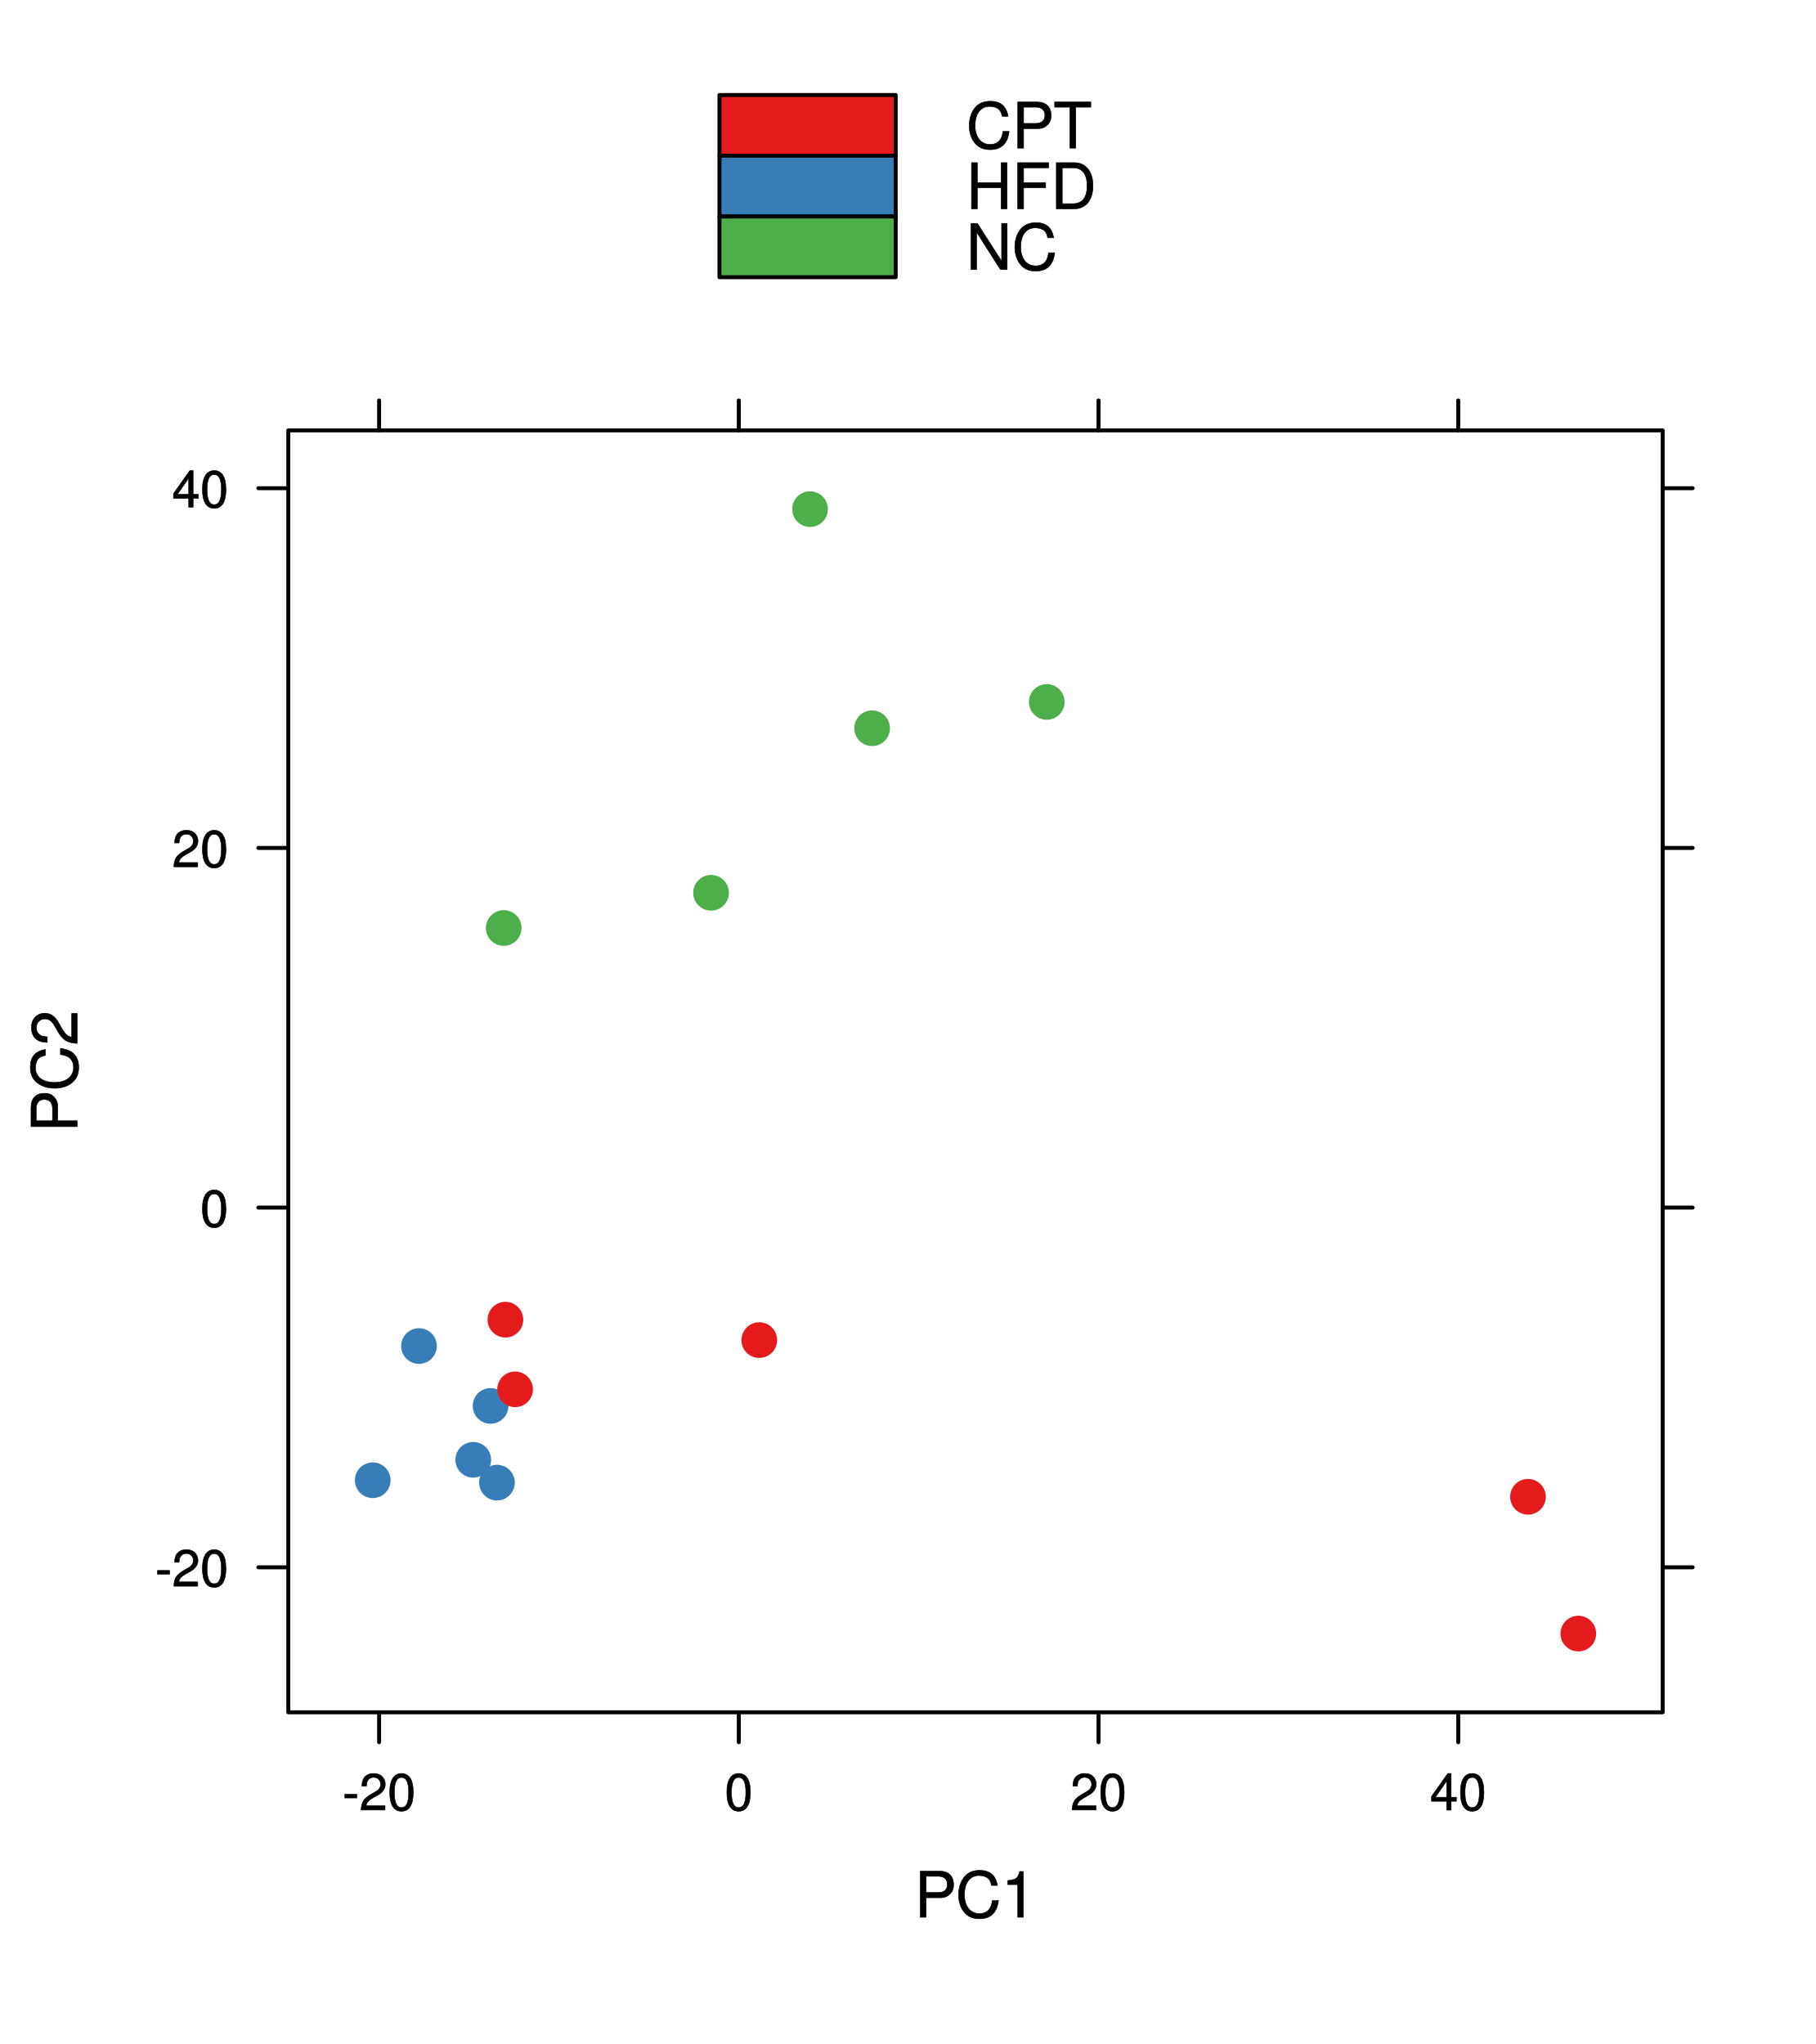
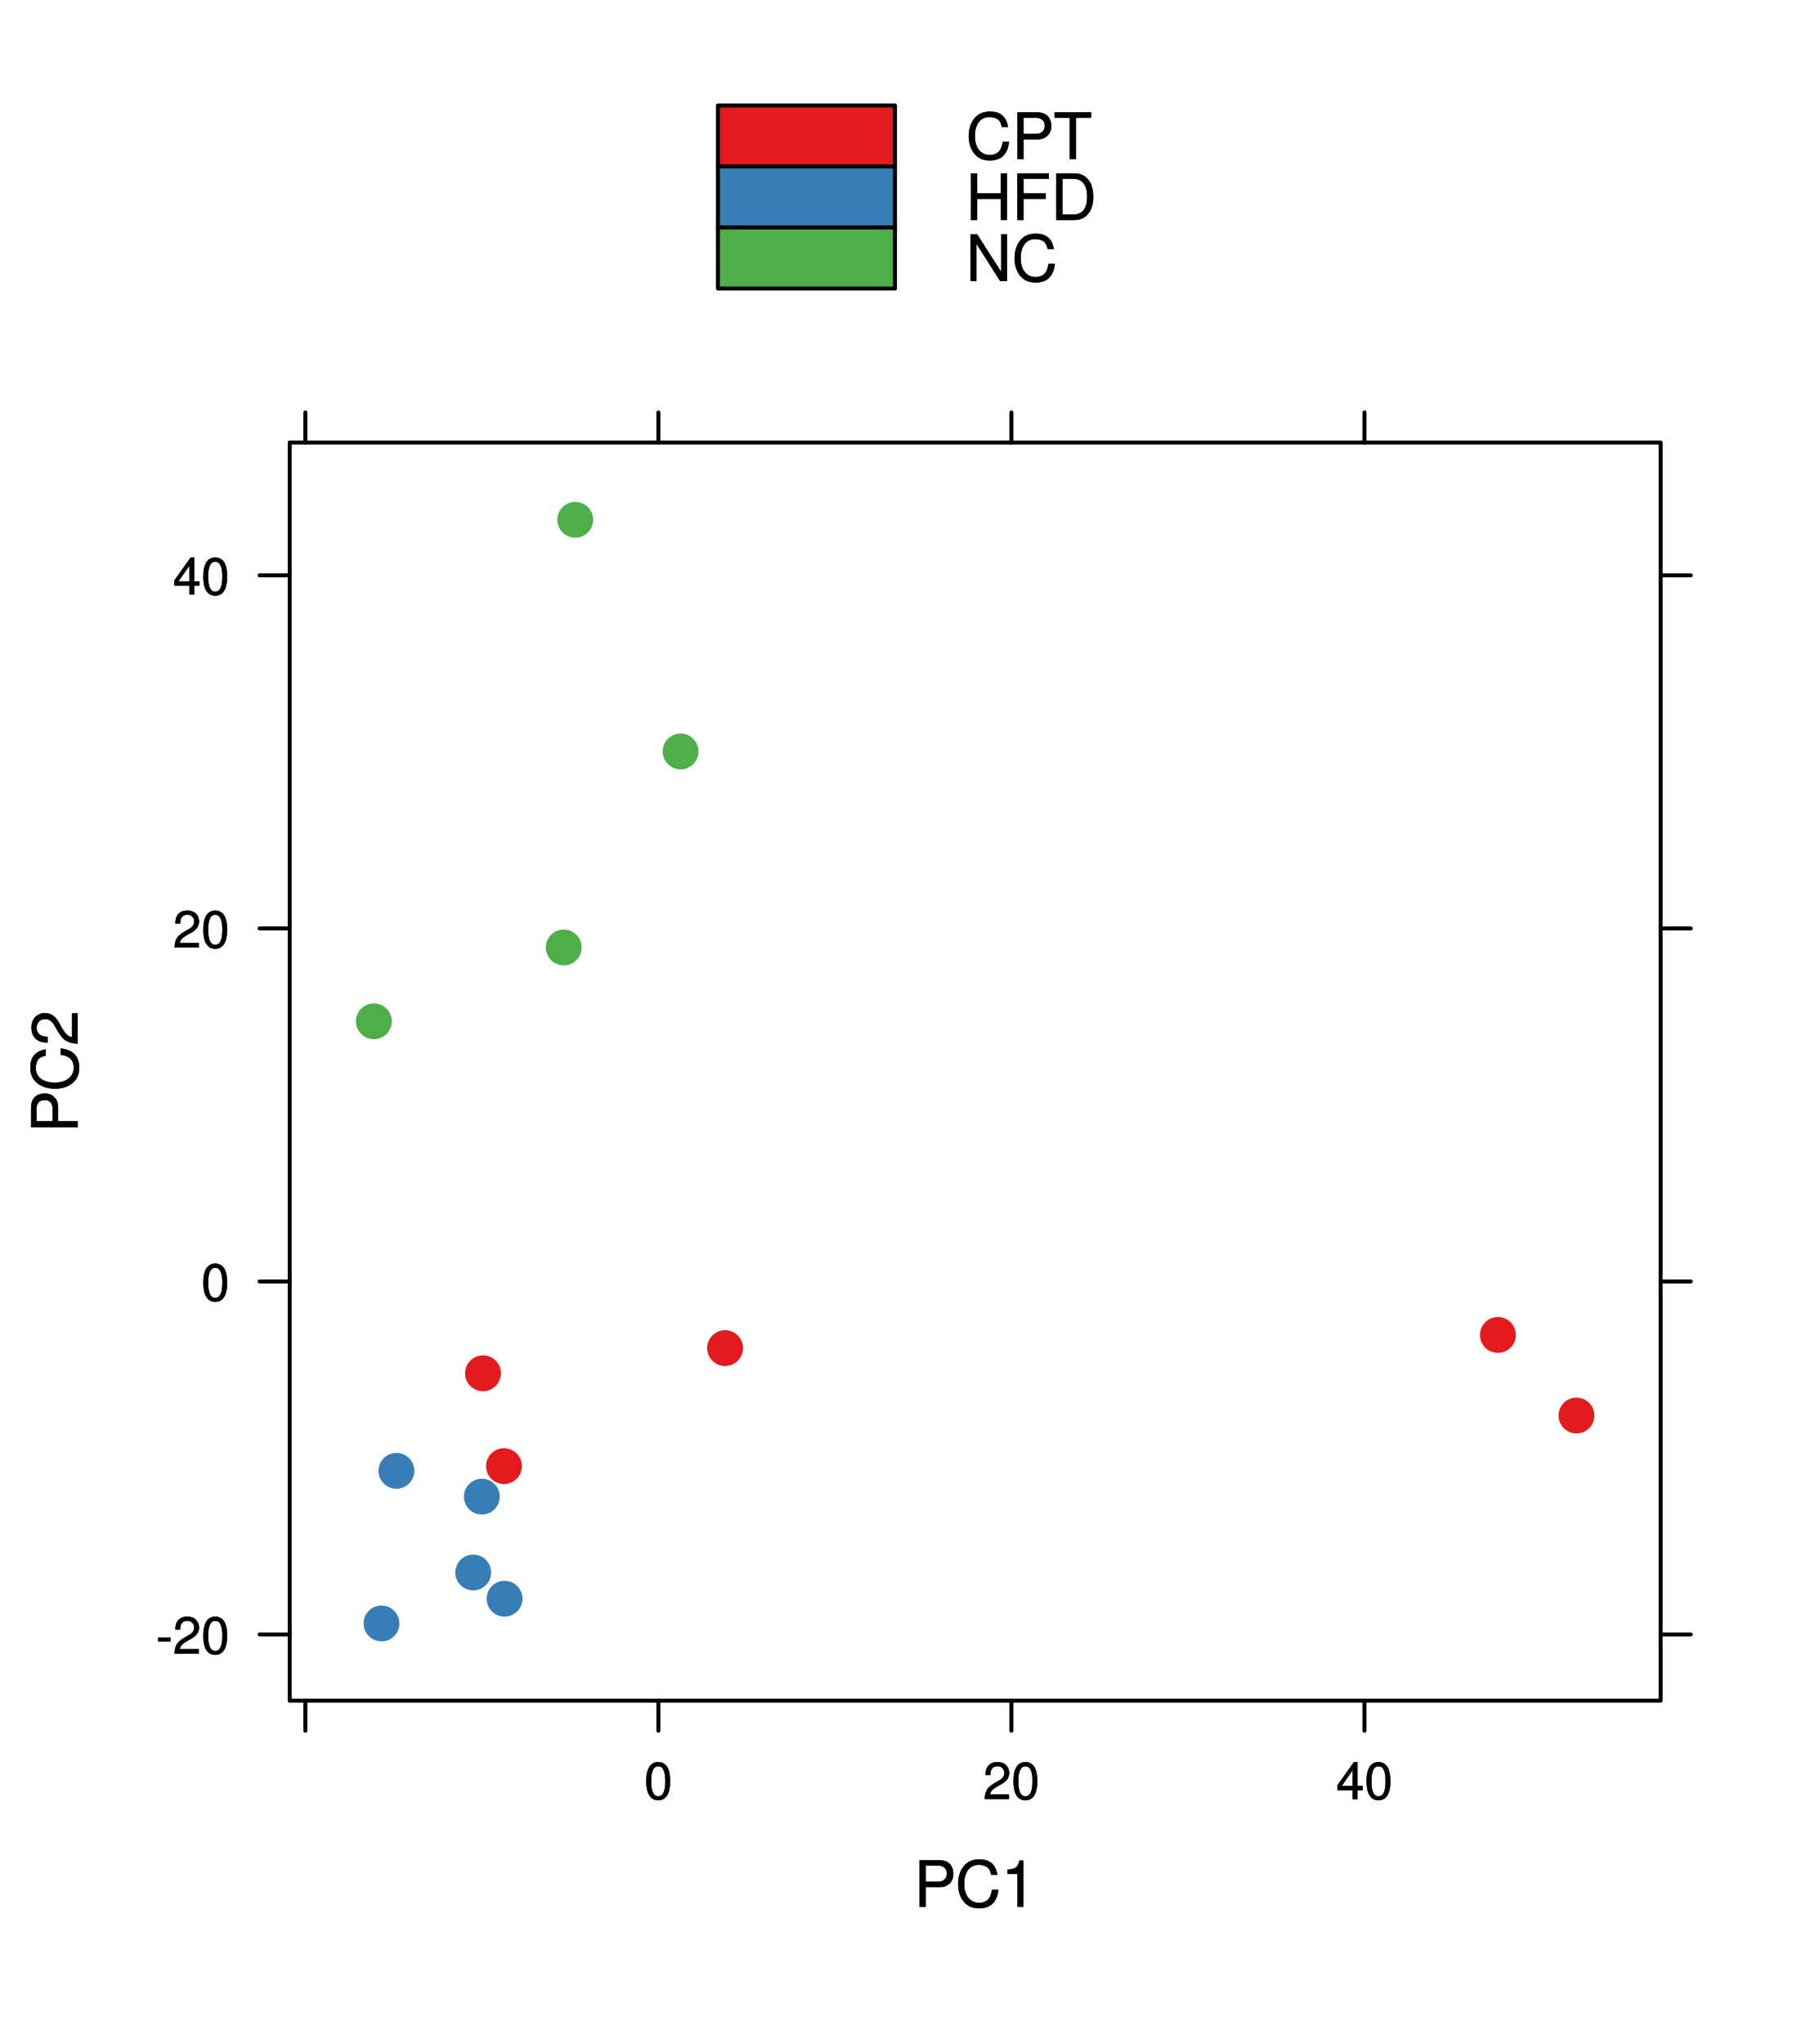
- <svg xmlns="http://www.w3.org/2000/svg" width="343.77px" height="386.97px" viewBox="0 0 343.77 386.97" version="1.1" id="Fig:pca">
-   <g transform="translate(0, 386.97) scale(1, -1)">
+ <svg xmlns="http://www.w3.org/2000/svg" width="341.88px" height="385.08px" viewBox="0 0 341.88 385.08" version="1.1" id="Fig:pca">
+   <g transform="translate(0, 385.08) scale(1, -1)">
    <g id="Fig:pcagridSVG" fill="none" stroke="rgb(0,0,0)" stroke-dasharray="none" stroke-width="0.75" font-size="12" font-family="Helvetica, Arial, FreeSans, Liberation Sans, Nimbus Sans L, sans-serif" opacity="1" stroke-linecap="round" stroke-linejoin="round" stroke-miterlimit="10" stroke-opacity="1" fill-opacity="0" font-weight="normal" font-style="normal">
      <defs>
        <symbol id="Fig:pcagridSVG.pch19" viewBox="-5 -5 10 10" overflow="visible">
          <circle cx="0" cy="0" r="3.75" />
        </symbol>
      </defs>
      <g id="Fig:pcaplot_01.background.1">
-         <rect id="Fig:pcaplot_01.background.1.1" x="0" y="0" width="343.77" height="386.97" transform="" fill="none" stroke="none" stroke-opacity="0" fill-opacity="0" />
+         <rect id="Fig:pcaplot_01.background.1.1" x="0" y="0" width="341.88" height="385.08" transform="" fill="none" stroke="none" stroke-opacity="0" fill-opacity="0" />
      </g>
      <g id="Fig:pcaplot_01.toplevel.vp.1" font-size="12">
        <g id="Fig:pcaplot_01.main.vp.1">
-           <g id="Fig:pcaGRID.VP.132.1">
+           <g id="Fig:pcaGRID.VP.659.1">
            <g id="Fig:pcaplot_01.key.frame.1">
-               <g id="Fig:pcaGRID.VP.133.1">
-                 <g id="Fig:pcaGRID.cellGrob.327.1">
+               <g id="Fig:pcaGRID.VP.660.1">
+                 <g id="Fig:pcaGRID.cellGrob.2264.1">
                  <g id="Fig:pcaplot_01.key.background.1">
-                     <rect id="Fig:pcaplot_01.key.background.1.1" x="129.53" y="334.49" width="84.71" height="34.49" transform="" fill="none" opacity="1" stroke="none" stroke-opacity="0" fill-opacity="0" />
-                   </g>
-                 </g>
-               </g>
-               <g id="Fig:pcaGRID.VP.134.1">
-                 <g id="Fig:pcaGRID.cellGrob.328.1">
+                     <rect id="Fig:pcaplot_01.key.background.1.1" x="128.59" y="330.72" width="84.71" height="34.49" transform="" fill="none" opacity="1" stroke="none" stroke-opacity="0" fill-opacity="0" />
+                   </g>
+                 </g>
+               </g>
+               <g id="Fig:pcaGRID.VP.661.1">
+                 <g id="Fig:pcaGRID.cellGrob.2265.1">
                  <g id="Fig:pcaplot_01.key.rect.1.1.1">
-                     <rect id="Fig:pcaplot_01.key.rect.1.1.1.1" x="136.2" y="357.48" width="33.36" height="11.5" transform="" opacity="1" fill="rgb(228,26,28)" stroke="rgb(0,0,0)" stroke-opacity="1" fill-opacity="1" />
-                   </g>
-                 </g>
-               </g>
-               <g id="Fig:pcaGRID.VP.135.1">
-                 <g id="Fig:pcaGRID.cellGrob.329.1">
+                     <rect id="Fig:pcaplot_01.key.rect.1.1.1.1" x="135.26" y="353.71" width="33.36" height="11.5" transform="" opacity="1" fill="rgb(228,26,28)" stroke="rgb(0,0,0)" stroke-opacity="1" fill-opacity="1" />
+                   </g>
+                 </g>
+               </g>
+               <g id="Fig:pcaGRID.VP.662.1">
+                 <g id="Fig:pcaGRID.cellGrob.2266.1">
                  <g id="Fig:pcaplot_01.key.rect.1.2.1">
-                     <rect id="Fig:pcaplot_01.key.rect.1.2.1.1" x="136.2" y="345.99" width="33.36" height="11.5" transform="" opacity="1" fill="rgb(55,126,184)" stroke="rgb(0,0,0)" stroke-opacity="1" fill-opacity="1" />
-                   </g>
-                 </g>
-               </g>
-               <g id="Fig:pcaGRID.VP.136.1">
-                 <g id="Fig:pcaGRID.cellGrob.330.1">
+                     <rect id="Fig:pcaplot_01.key.rect.1.2.1.1" x="135.26" y="342.21" width="33.36" height="11.5" transform="" opacity="1" fill="rgb(55,126,184)" stroke="rgb(0,0,0)" stroke-opacity="1" fill-opacity="1" />
+                   </g>
+                 </g>
+               </g>
+               <g id="Fig:pcaGRID.VP.663.1">
+                 <g id="Fig:pcaGRID.cellGrob.2267.1">
                  <g id="Fig:pcaplot_01.key.rect.1.3.1">
-                     <rect id="Fig:pcaplot_01.key.rect.1.3.1.1" x="136.2" y="334.49" width="33.36" height="11.5" transform="" opacity="1" fill="rgb(77,175,74)" stroke="rgb(0,0,0)" stroke-opacity="1" fill-opacity="1" />
-                   </g>
-                 </g>
-               </g>
-               <g id="Fig:pcaGRID.VP.137.1">
-                 <g id="Fig:pcaGRID.cellGrob.331.1">
+                     <rect id="Fig:pcaplot_01.key.rect.1.3.1.1" x="135.26" y="330.72" width="33.36" height="11.5" transform="" opacity="1" fill="rgb(77,175,74)" stroke="rgb(0,0,0)" stroke-opacity="1" fill-opacity="1" />
+                   </g>
+                 </g>
+               </g>
+               <g id="Fig:pcaGRID.VP.664.1">
+                 <g id="Fig:pcaGRID.cellGrob.2268.1">
                  <g id="Fig:pcaplot_01.key.text.2.1.1">
-                     <g id="Fig:pcaplot_01.key.text.2.1.1.1" transform="translate(182.91, 363.23)" stroke-width="0.1">
+                     <g id="Fig:pcaplot_01.key.text.2.1.1.1" transform="translate(181.96, 359.46)" stroke-width="0.1">
                      <g id="Fig:pcaplot_01.key.text.2.1.1.1.scale" transform="scale(1, -1)">
                        <text x="0" y="0" id="Fig:pcaplot_01.key.text.2.1.1.1.text" text-anchor="start" stroke="rgb(0,0,0)" opacity="1" fill="rgb(0,0,0)" stroke-opacity="1" fill-opacity="1" font-size="12" font-weight="normal" font-style="normal">
                          <tspan id="Fig:pcaplot_01.key.text.2.1.1.1.tspan.1" dy="4.31" x="0">CPT</tspan>
                        </text>
                      </g>
                    </g>
                  </g>
                </g>
              </g>
-               <g id="Fig:pcaGRID.VP.138.1">
-                 <g id="Fig:pcaGRID.cellGrob.332.1">
+               <g id="Fig:pcaGRID.VP.665.1">
+                 <g id="Fig:pcaGRID.cellGrob.2269.1">
                  <g id="Fig:pcaplot_01.key.text.2.2.1">
-                     <g id="Fig:pcaplot_01.key.text.2.2.1.1" transform="translate(182.91, 351.74)" stroke-width="0.1">
+                     <g id="Fig:pcaplot_01.key.text.2.2.1.1" transform="translate(181.96, 347.96)" stroke-width="0.1">
                      <g id="Fig:pcaplot_01.key.text.2.2.1.1.scale" transform="scale(1, -1)">
                        <text x="0" y="0" id="Fig:pcaplot_01.key.text.2.2.1.1.text" text-anchor="start" stroke="rgb(0,0,0)" opacity="1" fill="rgb(0,0,0)" stroke-opacity="1" fill-opacity="1" font-size="12" font-weight="normal" font-style="normal">
                          <tspan id="Fig:pcaplot_01.key.text.2.2.1.1.tspan.1" dy="4.31" x="0">HFD</tspan>
                        </text>
                      </g>
                    </g>
                  </g>
                </g>
              </g>
-               <g id="Fig:pcaGRID.VP.139.1">
-                 <g id="Fig:pcaGRID.cellGrob.333.1">
+               <g id="Fig:pcaGRID.VP.666.1">
+                 <g id="Fig:pcaGRID.cellGrob.2270.1">
                  <g id="Fig:pcaplot_01.key.text.2.3.1">
-                     <g id="Fig:pcaplot_01.key.text.2.3.1.1" transform="translate(182.91, 340.24)" stroke-width="0.1">
+                     <g id="Fig:pcaplot_01.key.text.2.3.1.1" transform="translate(181.96, 336.47)" stroke-width="0.1">
                      <g id="Fig:pcaplot_01.key.text.2.3.1.1.scale" transform="scale(1, -1)">
                        <text x="0" y="0" id="Fig:pcaplot_01.key.text.2.3.1.1.text" text-anchor="start" stroke="rgb(0,0,0)" opacity="1" fill="rgb(0,0,0)" stroke-opacity="1" fill-opacity="1" font-size="12" font-weight="normal" font-style="normal">
                          <tspan id="Fig:pcaplot_01.key.text.2.3.1.1.tspan.1" dy="4.31" x="0">NC</tspan>
                        </text>
                      </g>
                    </g>
                  </g>
                </g>
              </g>
            </g>
          </g>
        </g>
        <g id="Fig:pcaplot_01.xlab.vp.1">
          <g id="Fig:pcaplot_01.xlab.1">
-             <g id="Fig:pcaplot_01.xlab.1.1" transform="translate(184.67, 28.3)" stroke-width="0.1">
+             <g id="Fig:pcaplot_01.xlab.1.1" transform="translate(183.73, 30.18)" stroke-width="0.1">
              <g id="Fig:pcaplot_01.xlab.1.1.scale" transform="scale(1, -1)">
                <text x="0" y="0" id="Fig:pcaplot_01.xlab.1.1.text" text-anchor="middle" opacity="1" stroke="rgb(0,0,0)" fill="rgb(0,0,0)" stroke-opacity="1" fill-opacity="1" font-size="12" font-weight="normal" font-style="normal">
                  <tspan id="Fig:pcaplot_01.xlab.1.1.tspan.1" dy="4.31" x="0">PC1</tspan>
                </text>
              </g>
            </g>
          </g>
        </g>
        <g id="Fig:pcaplot_01.ylab.vp.1">
          <g id="Fig:pcaplot_01.ylab.1">
-             <g id="Fig:pcaplot_01.ylab.1.1" transform="translate(10.31, 184.14)" stroke-width="0.1">
+             <g id="Fig:pcaplot_01.ylab.1.1" transform="translate(10.31, 183.19)" stroke-width="0.1">
              <g id="Fig:pcaplot_01.ylab.1.1.scale" transform="scale(1, -1)">
                <text x="0" y="0" id="Fig:pcaplot_01.ylab.1.1.text" transform="rotate(-90)" text-anchor="middle" opacity="1" stroke="rgb(0,0,0)" fill="rgb(0,0,0)" stroke-opacity="1" fill-opacity="1" font-size="12" font-weight="normal" font-style="normal">
                  <tspan id="Fig:pcaplot_01.ylab.1.1.tspan.1" dy="4.31" x="0">PC2</tspan>
                </text>
              </g>
            </g>
          </g>
        </g>
        <g id="Fig:pcaplot_01.figure.vp.1" />
        <defs>
          <clipPath id="Fig:pcaplot_01.panel.1.1.vp.1.clipPath">
-             <rect x="54.58" y="62.8" width="260.18" height="242.69" fill="none" stroke="none" />
+             <rect x="54.58" y="64.68" width="258.29" height="237.03" fill="none" stroke="none" />
          </clipPath>
        </defs>
        <g id="Fig:pcaplot_01.panel.1.1.vp.1" clip-path="url(#Fig:pcaplot_01.panel.1.1.vp.1.clipPath)" />
        <g id="Fig:pcaplot_01.strip.1.1.off.vp.1">
          <g id="Fig:pcaplot_01.ticks.top.panel.1.1.1">
-             <polyline id="Fig:pcaplot_01.ticks.top.panel.1.1.1.1" points="71.77,305.48 71.77,311.15" stroke="rgb(0,0,0)" opacity="1" stroke-dasharray="none" stroke-width="0.75" stroke-opacity="1" fill="none" />
-             <polyline id="Fig:pcaplot_01.ticks.top.panel.1.1.1.2" points="139.86,305.48 139.86,311.15" stroke="rgb(0,0,0)" opacity="1" stroke-dasharray="none" stroke-width="0.75" stroke-opacity="1" fill="none" />
-             <polyline id="Fig:pcaplot_01.ticks.top.panel.1.1.1.3" points="207.96,305.48 207.96,311.15" stroke="rgb(0,0,0)" opacity="1" stroke-dasharray="none" stroke-width="0.75" stroke-opacity="1" fill="none" />
-             <polyline id="Fig:pcaplot_01.ticks.top.panel.1.1.1.4" points="276.06,305.48 276.06,311.15" stroke="rgb(0,0,0)" opacity="1" stroke-dasharray="none" stroke-width="0.75" stroke-opacity="1" fill="none" />
+             <polyline id="Fig:pcaplot_01.ticks.top.panel.1.1.1.1" points="57.53,301.71 57.53,307.38" stroke="rgb(0,0,0)" opacity="1" stroke-dasharray="none" stroke-width="0.75" stroke-opacity="1" fill="none" />
+             <polyline id="Fig:pcaplot_01.ticks.top.panel.1.1.1.2" points="124.04,301.71 124.04,307.38" stroke="rgb(0,0,0)" opacity="1" stroke-dasharray="none" stroke-width="0.75" stroke-opacity="1" fill="none" />
+             <polyline id="Fig:pcaplot_01.ticks.top.panel.1.1.1.3" points="190.55,301.71 190.55,307.38" stroke="rgb(0,0,0)" opacity="1" stroke-dasharray="none" stroke-width="0.75" stroke-opacity="1" fill="none" />
+             <polyline id="Fig:pcaplot_01.ticks.top.panel.1.1.1.4" points="257.07,301.71 257.07,307.38" stroke="rgb(0,0,0)" opacity="1" stroke-dasharray="none" stroke-width="0.75" stroke-opacity="1" fill="none" />
          </g>
        </g>
        <g id="Fig:pcaplot_01.strip.left.1.1.off.vp.1">
          <g id="Fig:pcaplot_01.ticks.left.panel.1.1.1">
-             <polyline id="Fig:pcaplot_01.ticks.left.panel.1.1.1.1" points="54.58,90.25 48.91,90.25" stroke="rgb(0,0,0)" opacity="1" stroke-dasharray="none" stroke-width="0.75" stroke-opacity="1" fill="none" />
-             <polyline id="Fig:pcaplot_01.ticks.left.panel.1.1.1.2" points="54.58,158.35 48.91,158.35" stroke="rgb(0,0,0)" opacity="1" stroke-dasharray="none" stroke-width="0.75" stroke-opacity="1" fill="none" />
-             <polyline id="Fig:pcaplot_01.ticks.left.panel.1.1.1.3" points="54.58,226.44 48.91,226.44" stroke="rgb(0,0,0)" opacity="1" stroke-dasharray="none" stroke-width="0.75" stroke-opacity="1" fill="none" />
-             <polyline id="Fig:pcaplot_01.ticks.left.panel.1.1.1.4" points="54.58,294.54 48.91,294.54" stroke="rgb(0,0,0)" opacity="1" stroke-dasharray="none" stroke-width="0.75" stroke-opacity="1" fill="none" />
+             <polyline id="Fig:pcaplot_01.ticks.left.panel.1.1.1.1" points="54.58,77.15 48.91,77.15" stroke="rgb(0,0,0)" opacity="1" stroke-dasharray="none" stroke-width="0.75" stroke-opacity="1" fill="none" />
+             <polyline id="Fig:pcaplot_01.ticks.left.panel.1.1.1.2" points="54.58,143.66 48.91,143.66" stroke="rgb(0,0,0)" opacity="1" stroke-dasharray="none" stroke-width="0.75" stroke-opacity="1" fill="none" />
+             <polyline id="Fig:pcaplot_01.ticks.left.panel.1.1.1.3" points="54.58,210.17 48.91,210.17" stroke="rgb(0,0,0)" opacity="1" stroke-dasharray="none" stroke-width="0.75" stroke-opacity="1" fill="none" />
+             <polyline id="Fig:pcaplot_01.ticks.left.panel.1.1.1.4" points="54.58,276.69 48.91,276.69" stroke="rgb(0,0,0)" opacity="1" stroke-dasharray="none" stroke-width="0.75" stroke-opacity="1" fill="none" />
          </g>
          <g id="Fig:pcaplot_01.ticklabels.left.panel.1.1.1">
-             <g id="Fig:pcaplot_01.ticklabels.left.panel.1.1.1.1" transform="translate(43.25, 90.25)" stroke-width="0.1">
+             <g id="Fig:pcaplot_01.ticklabels.left.panel.1.1.1.1" transform="translate(43.25, 77.15)" stroke-width="0.1">
              <g id="Fig:pcaplot_01.ticklabels.left.panel.1.1.1.1.scale" transform="scale(1, -1)">
                <text x="0" y="0" id="Fig:pcaplot_01.ticklabels.left.panel.1.1.1.1.text" text-anchor="end" stroke="rgb(0,0,0)" opacity="1" fill="rgb(0,0,0)" stroke-opacity="1" fill-opacity="1" font-size="9.6" font-weight="normal" font-style="normal">
                  <tspan id="Fig:pcaplot_01.ticklabels.left.panel.1.1.1.1.tspan.1" dy="3.59" x="0">-20</tspan>
                </text>
              </g>
            </g>
-             <g id="Fig:pcaplot_01.ticklabels.left.panel.1.1.1.2" transform="translate(43.25, 158.35)" stroke-width="0.1">
+             <g id="Fig:pcaplot_01.ticklabels.left.panel.1.1.1.2" transform="translate(43.25, 143.66)" stroke-width="0.1">
              <g id="Fig:pcaplot_01.ticklabels.left.panel.1.1.1.2.scale" transform="scale(1, -1)">
                <text x="0" y="0" id="Fig:pcaplot_01.ticklabels.left.panel.1.1.1.2.text" text-anchor="end" stroke="rgb(0,0,0)" opacity="1" fill="rgb(0,0,0)" stroke-opacity="1" fill-opacity="1" font-size="9.6" font-weight="normal" font-style="normal">
                  <tspan id="Fig:pcaplot_01.ticklabels.left.panel.1.1.1.2.tspan.1" dy="3.59" x="0">0</tspan>
                </text>
              </g>
            </g>
-             <g id="Fig:pcaplot_01.ticklabels.left.panel.1.1.1.3" transform="translate(43.25, 226.44)" stroke-width="0.1">
+             <g id="Fig:pcaplot_01.ticklabels.left.panel.1.1.1.3" transform="translate(43.25, 210.17)" stroke-width="0.1">
              <g id="Fig:pcaplot_01.ticklabels.left.panel.1.1.1.3.scale" transform="scale(1, -1)">
                <text x="0" y="0" id="Fig:pcaplot_01.ticklabels.left.panel.1.1.1.3.text" text-anchor="end" stroke="rgb(0,0,0)" opacity="1" fill="rgb(0,0,0)" stroke-opacity="1" fill-opacity="1" font-size="9.6" font-weight="normal" font-style="normal">
                  <tspan id="Fig:pcaplot_01.ticklabels.left.panel.1.1.1.3.tspan.1" dy="3.59" x="0">20</tspan>
                </text>
              </g>
            </g>
-             <g id="Fig:pcaplot_01.ticklabels.left.panel.1.1.1.4" transform="translate(43.25, 294.54)" stroke-width="0.1">
+             <g id="Fig:pcaplot_01.ticklabels.left.panel.1.1.1.4" transform="translate(43.25, 276.69)" stroke-width="0.1">
              <g id="Fig:pcaplot_01.ticklabels.left.panel.1.1.1.4.scale" transform="scale(1, -1)">
                <text x="0" y="0" id="Fig:pcaplot_01.ticklabels.left.panel.1.1.1.4.text" text-anchor="end" stroke="rgb(0,0,0)" opacity="1" fill="rgb(0,0,0)" stroke-opacity="1" fill-opacity="1" font-size="9.6" font-weight="normal" font-style="normal">
                  <tspan id="Fig:pcaplot_01.ticklabels.left.panel.1.1.1.4.tspan.1" dy="3.59" x="0">40</tspan>
                </text>
              </g>
            </g>
          </g>
        </g>
        <g id="Fig:pcaplot_01.panel.1.1.off.vp.1">
          <g id="Fig:pcaplot_01.ticks.bottom.panel.1.1.1">
-             <polyline id="Fig:pcaplot_01.ticks.bottom.panel.1.1.1.1" points="71.77,62.8 71.77,57.13" stroke="rgb(0,0,0)" opacity="1" stroke-dasharray="none" stroke-width="0.75" stroke-opacity="1" fill="none" />
-             <polyline id="Fig:pcaplot_01.ticks.bottom.panel.1.1.1.2" points="139.86,62.8 139.86,57.13" stroke="rgb(0,0,0)" opacity="1" stroke-dasharray="none" stroke-width="0.75" stroke-opacity="1" fill="none" />
-             <polyline id="Fig:pcaplot_01.ticks.bottom.panel.1.1.1.3" points="207.96,62.8 207.96,57.13" stroke="rgb(0,0,0)" opacity="1" stroke-dasharray="none" stroke-width="0.75" stroke-opacity="1" fill="none" />
-             <polyline id="Fig:pcaplot_01.ticks.bottom.panel.1.1.1.4" points="276.06,62.8 276.06,57.13" stroke="rgb(0,0,0)" opacity="1" stroke-dasharray="none" stroke-width="0.75" stroke-opacity="1" fill="none" />
+             <polyline id="Fig:pcaplot_01.ticks.bottom.panel.1.1.1.1" points="57.53,64.68 57.53,59.01" stroke="rgb(0,0,0)" opacity="1" stroke-dasharray="none" stroke-width="0.75" stroke-opacity="1" fill="none" />
+             <polyline id="Fig:pcaplot_01.ticks.bottom.panel.1.1.1.2" points="124.04,64.68 124.04,59.01" stroke="rgb(0,0,0)" opacity="1" stroke-dasharray="none" stroke-width="0.75" stroke-opacity="1" fill="none" />
+             <polyline id="Fig:pcaplot_01.ticks.bottom.panel.1.1.1.3" points="190.55,64.68 190.55,59.01" stroke="rgb(0,0,0)" opacity="1" stroke-dasharray="none" stroke-width="0.75" stroke-opacity="1" fill="none" />
+             <polyline id="Fig:pcaplot_01.ticks.bottom.panel.1.1.1.4" points="257.07,64.68 257.07,59.01" stroke="rgb(0,0,0)" opacity="1" stroke-dasharray="none" stroke-width="0.75" stroke-opacity="1" fill="none" />
          </g>
          <g id="Fig:pcaplot_01.ticklabels.bottom.panel.1.1.1">
-             <g id="Fig:pcaplot_01.ticklabels.bottom.panel.1.1.1.1" transform="translate(71.77, 51.46)" stroke-width="0.1">
+             <g id="Fig:pcaplot_01.ticklabels.bottom.panel.1.1.1.1" transform="translate(124.04, 53.34)" stroke-width="0.1">
              <g id="Fig:pcaplot_01.ticklabels.bottom.panel.1.1.1.1.scale" transform="scale(1, -1)">
                <text x="0" y="0" id="Fig:pcaplot_01.ticklabels.bottom.panel.1.1.1.1.text" text-anchor="middle" stroke="rgb(0,0,0)" opacity="1" fill="rgb(0,0,0)" stroke-opacity="1" fill-opacity="1" font-size="9.6" font-weight="normal" font-style="normal">
-                   <tspan id="Fig:pcaplot_01.ticklabels.bottom.panel.1.1.1.1.tspan.1" dy="7.18" x="0">-20</tspan>
-                 </text>
-               </g>
-             </g>
-             <g id="Fig:pcaplot_01.ticklabels.bottom.panel.1.1.1.2" transform="translate(139.86, 51.46)" stroke-width="0.1">
+                   <tspan id="Fig:pcaplot_01.ticklabels.bottom.panel.1.1.1.1.tspan.1" dy="7.18" x="0">0</tspan>
+                 </text>
+               </g>
+             </g>
+             <g id="Fig:pcaplot_01.ticklabels.bottom.panel.1.1.1.2" transform="translate(190.55, 53.34)" stroke-width="0.1">
              <g id="Fig:pcaplot_01.ticklabels.bottom.panel.1.1.1.2.scale" transform="scale(1, -1)">
                <text x="0" y="0" id="Fig:pcaplot_01.ticklabels.bottom.panel.1.1.1.2.text" text-anchor="middle" stroke="rgb(0,0,0)" opacity="1" fill="rgb(0,0,0)" stroke-opacity="1" fill-opacity="1" font-size="9.6" font-weight="normal" font-style="normal">
-                   <tspan id="Fig:pcaplot_01.ticklabels.bottom.panel.1.1.1.2.tspan.1" dy="7.18" x="0">0</tspan>
-                 </text>
-               </g>
-             </g>
-             <g id="Fig:pcaplot_01.ticklabels.bottom.panel.1.1.1.3" transform="translate(207.96, 51.46)" stroke-width="0.1">
+                   <tspan id="Fig:pcaplot_01.ticklabels.bottom.panel.1.1.1.2.tspan.1" dy="7.18" x="0">20</tspan>
+                 </text>
+               </g>
+             </g>
+             <g id="Fig:pcaplot_01.ticklabels.bottom.panel.1.1.1.3" transform="translate(257.07, 53.34)" stroke-width="0.1">
              <g id="Fig:pcaplot_01.ticklabels.bottom.panel.1.1.1.3.scale" transform="scale(1, -1)">
                <text x="0" y="0" id="Fig:pcaplot_01.ticklabels.bottom.panel.1.1.1.3.text" text-anchor="middle" stroke="rgb(0,0,0)" opacity="1" fill="rgb(0,0,0)" stroke-opacity="1" fill-opacity="1" font-size="9.6" font-weight="normal" font-style="normal">
-                   <tspan id="Fig:pcaplot_01.ticklabels.bottom.panel.1.1.1.3.tspan.1" dy="7.18" x="0">20</tspan>
-                 </text>
-               </g>
-             </g>
-             <g id="Fig:pcaplot_01.ticklabels.bottom.panel.1.1.1.4" transform="translate(276.06, 51.46)" stroke-width="0.1">
-               <g id="Fig:pcaplot_01.ticklabels.bottom.panel.1.1.1.4.scale" transform="scale(1, -1)">
-                 <text x="0" y="0" id="Fig:pcaplot_01.ticklabels.bottom.panel.1.1.1.4.text" text-anchor="middle" stroke="rgb(0,0,0)" opacity="1" fill="rgb(0,0,0)" stroke-opacity="1" fill-opacity="1" font-size="9.6" font-weight="normal" font-style="normal">
-                   <tspan id="Fig:pcaplot_01.ticklabels.bottom.panel.1.1.1.4.tspan.1" dy="7.18" x="0">40</tspan>
+                   <tspan id="Fig:pcaplot_01.ticklabels.bottom.panel.1.1.1.3.tspan.1" dy="7.18" x="0">40</tspan>
                </text>
              </g>
            </g>
          </g>
          <g id="Fig:pcaplot_01.ticks.right.panel.1.1.1">
-             <polyline id="Fig:pcaplot_01.ticks.right.panel.1.1.1.1" points="314.76,90.25 320.43,90.25" stroke="rgb(0,0,0)" opacity="1" stroke-dasharray="none" stroke-width="0.75" stroke-opacity="1" fill="none" />
-             <polyline id="Fig:pcaplot_01.ticks.right.panel.1.1.1.2" points="314.76,158.35 320.43,158.35" stroke="rgb(0,0,0)" opacity="1" stroke-dasharray="none" stroke-width="0.75" stroke-opacity="1" fill="none" />
-             <polyline id="Fig:pcaplot_01.ticks.right.panel.1.1.1.3" points="314.76,226.44 320.43,226.44" stroke="rgb(0,0,0)" opacity="1" stroke-dasharray="none" stroke-width="0.75" stroke-opacity="1" fill="none" />
-             <polyline id="Fig:pcaplot_01.ticks.right.panel.1.1.1.4" points="314.76,294.54 320.43,294.54" stroke="rgb(0,0,0)" opacity="1" stroke-dasharray="none" stroke-width="0.75" stroke-opacity="1" fill="none" />
+             <polyline id="Fig:pcaplot_01.ticks.right.panel.1.1.1.1" points="312.87,77.15 318.54,77.15" stroke="rgb(0,0,0)" opacity="1" stroke-dasharray="none" stroke-width="0.75" stroke-opacity="1" fill="none" />
+             <polyline id="Fig:pcaplot_01.ticks.right.panel.1.1.1.2" points="312.87,143.66 318.54,143.66" stroke="rgb(0,0,0)" opacity="1" stroke-dasharray="none" stroke-width="0.75" stroke-opacity="1" fill="none" />
+             <polyline id="Fig:pcaplot_01.ticks.right.panel.1.1.1.3" points="312.87,210.17 318.54,210.17" stroke="rgb(0,0,0)" opacity="1" stroke-dasharray="none" stroke-width="0.75" stroke-opacity="1" fill="none" />
+             <polyline id="Fig:pcaplot_01.ticks.right.panel.1.1.1.4" points="312.87,276.69 318.54,276.69" stroke="rgb(0,0,0)" opacity="1" stroke-dasharray="none" stroke-width="0.75" stroke-opacity="1" fill="none" />
          </g>
        </g>
        <defs>
          <clipPath id="Fig:pcaplot_01.panel.1.1.vp.2.clipPath">
-             <rect x="54.58" y="62.8" width="260.18" height="242.69" fill="none" stroke="none" />
+             <rect x="54.58" y="64.68" width="258.29" height="237.03" fill="none" stroke="none" />
          </clipPath>
        </defs>
        <g id="Fig:pcaplot_01.panel.1.1.vp.2" clip-path="url(#Fig:pcaplot_01.panel.1.1.vp.2.clipPath)">
          <g id="Fig:pcaplot_01.xyplot.points.panel.1.1.1">
-             <use id="Fig:pcaplot_01.xyplot.points.panel.1.1.1.1" href="#Fig:pcagridSVG.pch19" x="95.36" y="211.28" width="8" height="8" transform=" translate(-4,-4)" stroke="rgb(77,175,74)" stroke-width="0.94" opacity="1" fill="rgb(77,175,74)" font-size="8" stroke-opacity="1" fill-opacity="1" font-weight="normal" font-style="normal" />
-             <use id="Fig:pcaplot_01.xyplot.points.panel.1.1.1.2" href="#Fig:pcagridSVG.pch19" x="134.61" y="217.95" width="8" height="8" transform=" translate(-4,-4)" stroke="rgb(77,175,74)" stroke-width="0.94" opacity="1" fill="rgb(77,175,74)" font-size="8" stroke-opacity="1" fill-opacity="1" font-weight="normal" font-style="normal" />
-             <use id="Fig:pcaplot_01.xyplot.points.panel.1.1.1.3" href="#Fig:pcagridSVG.pch19" x="165.1" y="249.1" width="8" height="8" transform=" translate(-4,-4)" stroke="rgb(77,175,74)" stroke-width="0.94" opacity="1" fill="rgb(77,175,74)" font-size="8" stroke-opacity="1" fill-opacity="1" font-weight="normal" font-style="normal" />
-             <use id="Fig:pcaplot_01.xyplot.points.panel.1.1.1.4" href="#Fig:pcagridSVG.pch19" x="153.35" y="290.58" width="8" height="8" transform=" translate(-4,-4)" stroke="rgb(77,175,74)" stroke-width="0.94" opacity="1" fill="rgb(77,175,74)" font-size="8" stroke-opacity="1" fill-opacity="1" font-weight="normal" font-style="normal" />
-             <use id="Fig:pcaplot_01.xyplot.points.panel.1.1.1.5" href="#Fig:pcagridSVG.pch19" x="198.16" y="254.08" width="8" height="8" transform=" translate(-4,-4)" stroke="rgb(77,175,74)" stroke-width="0.94" opacity="1" fill="rgb(77,175,74)" font-size="8" stroke-opacity="1" fill-opacity="1" font-weight="normal" font-style="normal" />
-             <use id="Fig:pcaplot_01.xyplot.points.panel.1.1.1.6" href="#Fig:pcagridSVG.pch19" x="92.87" y="120.8" width="8" height="8" transform=" translate(-4,-4)" stroke="rgb(55,126,184)" stroke-width="0.94" opacity="1" fill="rgb(55,126,184)" font-size="8" stroke-opacity="1" fill-opacity="1" font-weight="normal" font-style="normal" />
-             <use id="Fig:pcaplot_01.xyplot.points.panel.1.1.1.7" href="#Fig:pcagridSVG.pch19" x="94.08" y="106.28" width="8" height="8" transform=" translate(-4,-4)" stroke="rgb(55,126,184)" stroke-width="0.94" opacity="1" fill="rgb(55,126,184)" font-size="8" stroke-opacity="1" fill-opacity="1" font-weight="normal" font-style="normal" />
-             <use id="Fig:pcaplot_01.xyplot.points.panel.1.1.1.8" href="#Fig:pcagridSVG.pch19" x="79.32" y="132.14" width="8" height="8" transform=" translate(-4,-4)" stroke="rgb(55,126,184)" stroke-width="0.94" opacity="1" fill="rgb(55,126,184)" font-size="8" stroke-opacity="1" fill-opacity="1" font-weight="normal" font-style="normal" />
-             <use id="Fig:pcaplot_01.xyplot.points.panel.1.1.1.9" href="#Fig:pcagridSVG.pch19" x="70.56" y="106.73" width="8" height="8" transform=" translate(-4,-4)" stroke="rgb(55,126,184)" stroke-width="0.94" opacity="1" fill="rgb(55,126,184)" font-size="8" stroke-opacity="1" fill-opacity="1" font-weight="normal" font-style="normal" />
-             <use id="Fig:pcaplot_01.xyplot.points.panel.1.1.1.10" href="#Fig:pcagridSVG.pch19" x="89.59" y="110.6" width="8" height="8" transform=" translate(-4,-4)" stroke="rgb(55,126,184)" stroke-width="0.94" opacity="1" fill="rgb(55,126,184)" font-size="8" stroke-opacity="1" fill-opacity="1" font-weight="normal" font-style="normal" />
-             <use id="Fig:pcaplot_01.xyplot.points.panel.1.1.1.11" href="#Fig:pcagridSVG.pch19" x="289.26" y="103.6" width="8" height="8" transform=" translate(-4,-4)" stroke="rgb(228,26,28)" stroke-width="0.94" opacity="1" fill="rgb(228,26,28)" font-size="8" stroke-opacity="1" fill-opacity="1" font-weight="normal" font-style="normal" />
-             <use id="Fig:pcaplot_01.xyplot.points.panel.1.1.1.12" href="#Fig:pcagridSVG.pch19" x="95.68" y="137.13" width="8" height="8" transform=" translate(-4,-4)" stroke="rgb(228,26,28)" stroke-width="0.94" opacity="1" fill="rgb(228,26,28)" font-size="8" stroke-opacity="1" fill-opacity="1" font-weight="normal" font-style="normal" />
-             <use id="Fig:pcaplot_01.xyplot.points.panel.1.1.1.13" href="#Fig:pcagridSVG.pch19" x="97.51" y="123.94" width="8" height="8" transform=" translate(-4,-4)" stroke="rgb(228,26,28)" stroke-width="0.94" opacity="1" fill="rgb(228,26,28)" font-size="8" stroke-opacity="1" fill-opacity="1" font-weight="normal" font-style="normal" />
-             <use id="Fig:pcaplot_01.xyplot.points.panel.1.1.1.14" href="#Fig:pcagridSVG.pch19" x="298.79" y="77.7" width="8" height="8" transform=" translate(-4,-4)" stroke="rgb(228,26,28)" stroke-width="0.94" opacity="1" fill="rgb(228,26,28)" font-size="8" stroke-opacity="1" fill-opacity="1" font-weight="normal" font-style="normal" />
-             <use id="Fig:pcaplot_01.xyplot.points.panel.1.1.1.15" href="#Fig:pcagridSVG.pch19" x="143.74" y="133.26" width="8" height="8" transform=" translate(-4,-4)" stroke="rgb(228,26,28)" stroke-width="0.94" opacity="1" fill="rgb(228,26,28)" font-size="8" stroke-opacity="1" fill-opacity="1" font-weight="normal" font-style="normal" />
+             <use id="Fig:pcaplot_01.xyplot.points.panel.1.1.1.1" href="#Fig:pcagridSVG.pch19" x="70.44" y="192.67" width="8" height="8" transform=" translate(-4,-4)" stroke="rgb(77,175,74)" stroke-width="0.94" opacity="1" fill="rgb(77,175,74)" font-size="8" stroke-opacity="1" fill-opacity="1" font-weight="normal" font-style="normal" />
+             <use id="Fig:pcaplot_01.xyplot.points.panel.1.1.1.2" href="#Fig:pcagridSVG.pch19" x="106.21" y="206.58" width="8" height="8" transform=" translate(-4,-4)" stroke="rgb(77,175,74)" stroke-width="0.94" opacity="1" fill="rgb(77,175,74)" font-size="8" stroke-opacity="1" fill-opacity="1" font-weight="normal" font-style="normal" />
+             <use id="Fig:pcaplot_01.xyplot.points.panel.1.1.1.3" href="#Fig:pcagridSVG.pch19" x="128.22" y="243.51" width="8" height="8" transform=" translate(-4,-4)" stroke="rgb(77,175,74)" stroke-width="0.94" opacity="1" fill="rgb(77,175,74)" font-size="8" stroke-opacity="1" fill-opacity="1" font-weight="normal" font-style="normal" />
+             <use id="Fig:pcaplot_01.xyplot.points.panel.1.1.1.4" href="#Fig:pcagridSVG.pch19" x="108.38" y="287.15" width="8" height="8" transform=" translate(-4,-4)" stroke="rgb(77,175,74)" stroke-width="0.94" opacity="1" fill="rgb(77,175,74)" font-size="8" stroke-opacity="1" fill-opacity="1" font-weight="normal" font-style="normal" />
+             <use id="Fig:pcaplot_01.xyplot.points.panel.1.1.1.5" href="#Fig:pcagridSVG.pch19" x="90.78" y="103.12" width="8" height="8" transform=" translate(-4,-4)" stroke="rgb(55,126,184)" stroke-width="0.94" opacity="1" fill="rgb(55,126,184)" font-size="8" stroke-opacity="1" fill-opacity="1" font-weight="normal" font-style="normal" />
+             <use id="Fig:pcaplot_01.xyplot.points.panel.1.1.1.6" href="#Fig:pcagridSVG.pch19" x="95.06" y="83.89" width="8" height="8" transform=" translate(-4,-4)" stroke="rgb(55,126,184)" stroke-width="0.94" opacity="1" fill="rgb(55,126,184)" font-size="8" stroke-opacity="1" fill-opacity="1" font-weight="normal" font-style="normal" />
+             <use id="Fig:pcaplot_01.xyplot.points.panel.1.1.1.7" href="#Fig:pcagridSVG.pch19" x="74.69" y="107.98" width="8" height="8" transform=" translate(-4,-4)" stroke="rgb(55,126,184)" stroke-width="0.94" opacity="1" fill="rgb(55,126,184)" font-size="8" stroke-opacity="1" fill-opacity="1" font-weight="normal" font-style="normal" />
+             <use id="Fig:pcaplot_01.xyplot.points.panel.1.1.1.8" href="#Fig:pcagridSVG.pch19" x="71.88" y="79.23" width="8" height="8" transform=" translate(-4,-4)" stroke="rgb(55,126,184)" stroke-width="0.94" opacity="1" fill="rgb(55,126,184)" font-size="8" stroke-opacity="1" fill-opacity="1" font-weight="normal" font-style="normal" />
+             <use id="Fig:pcaplot_01.xyplot.points.panel.1.1.1.9" href="#Fig:pcagridSVG.pch19" x="89.16" y="88.83" width="8" height="8" transform=" translate(-4,-4)" stroke="rgb(55,126,184)" stroke-width="0.94" opacity="1" fill="rgb(55,126,184)" font-size="8" stroke-opacity="1" fill-opacity="1" font-weight="normal" font-style="normal" />
+             <use id="Fig:pcaplot_01.xyplot.points.panel.1.1.1.10" href="#Fig:pcagridSVG.pch19" x="282.21" y="133.58" width="8" height="8" transform=" translate(-4,-4)" stroke="rgb(228,26,28)" stroke-width="0.94" opacity="1" fill="rgb(228,26,28)" font-size="8" stroke-opacity="1" fill-opacity="1" font-weight="normal" font-style="normal" />
+             <use id="Fig:pcaplot_01.xyplot.points.panel.1.1.1.11" href="#Fig:pcagridSVG.pch19" x="91" y="126.36" width="8" height="8" transform=" translate(-4,-4)" stroke="rgb(228,26,28)" stroke-width="0.94" opacity="1" fill="rgb(228,26,28)" font-size="8" stroke-opacity="1" fill-opacity="1" font-weight="normal" font-style="normal" />
+             <use id="Fig:pcaplot_01.xyplot.points.panel.1.1.1.12" href="#Fig:pcagridSVG.pch19" x="94.95" y="108.87" width="8" height="8" transform=" translate(-4,-4)" stroke="rgb(228,26,28)" stroke-width="0.94" opacity="1" fill="rgb(228,26,28)" font-size="8" stroke-opacity="1" fill-opacity="1" font-weight="normal" font-style="normal" />
+             <use id="Fig:pcaplot_01.xyplot.points.panel.1.1.1.13" href="#Fig:pcagridSVG.pch19" x="297.01" y="118.4" width="8" height="8" transform=" translate(-4,-4)" stroke="rgb(228,26,28)" stroke-width="0.94" opacity="1" fill="rgb(228,26,28)" font-size="8" stroke-opacity="1" fill-opacity="1" font-weight="normal" font-style="normal" />
+             <use id="Fig:pcaplot_01.xyplot.points.panel.1.1.1.14" href="#Fig:pcagridSVG.pch19" x="136.61" y="131.1" width="8" height="8" transform=" translate(-4,-4)" stroke="rgb(228,26,28)" stroke-width="0.94" opacity="1" fill="rgb(228,26,28)" font-size="8" stroke-opacity="1" fill-opacity="1" font-weight="normal" font-style="normal" />
          </g>
        </g>
        <g id="Fig:pcaplot_01.panel.1.1.off.vp.2">
          <g id="Fig:pcaplot_01.border.panel.1.1.1">
-             <rect id="Fig:pcaplot_01.border.panel.1.1.1.1" x="54.58" y="62.8" width="260.18" height="242.69" transform="" stroke="rgb(0,0,0)" stroke-dasharray="none" stroke-width="0.75" opacity="1" fill="none" stroke-opacity="1" fill-opacity="0" />
+             <rect id="Fig:pcaplot_01.border.panel.1.1.1.1" x="54.58" y="64.68" width="258.29" height="237.03" transform="" stroke="rgb(0,0,0)" stroke-dasharray="none" stroke-width="0.75" opacity="1" fill="none" stroke-opacity="1" fill-opacity="0" />
          </g>
        </g>
        <g id="Fig:pcaplot_01..1" />
      </g>
    </g>
  </g>
</svg>
